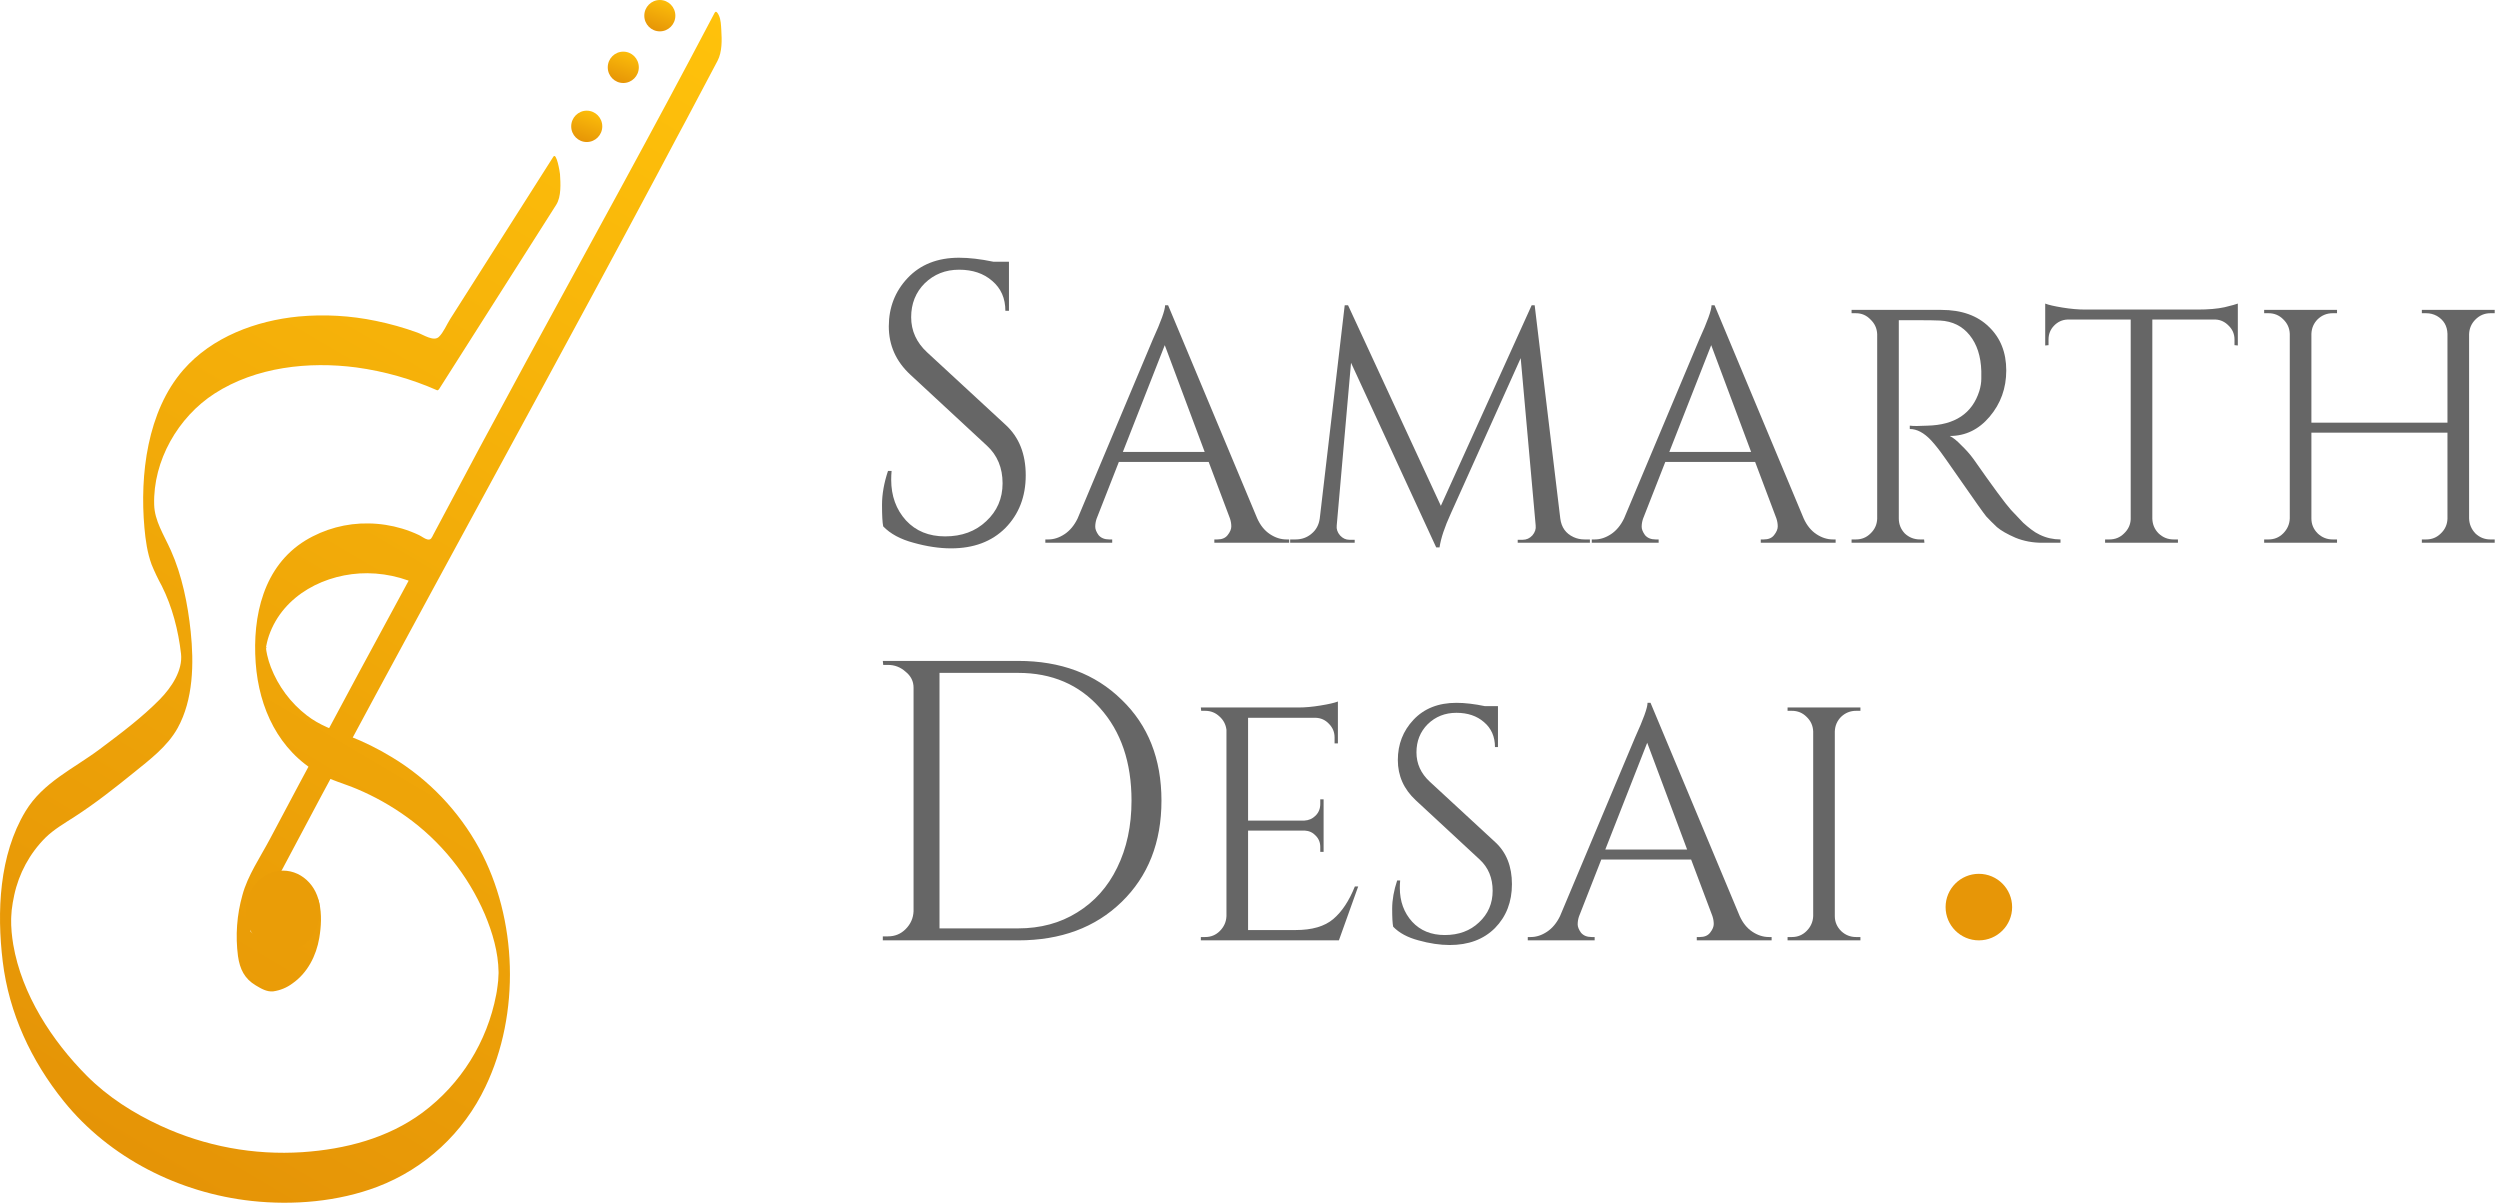
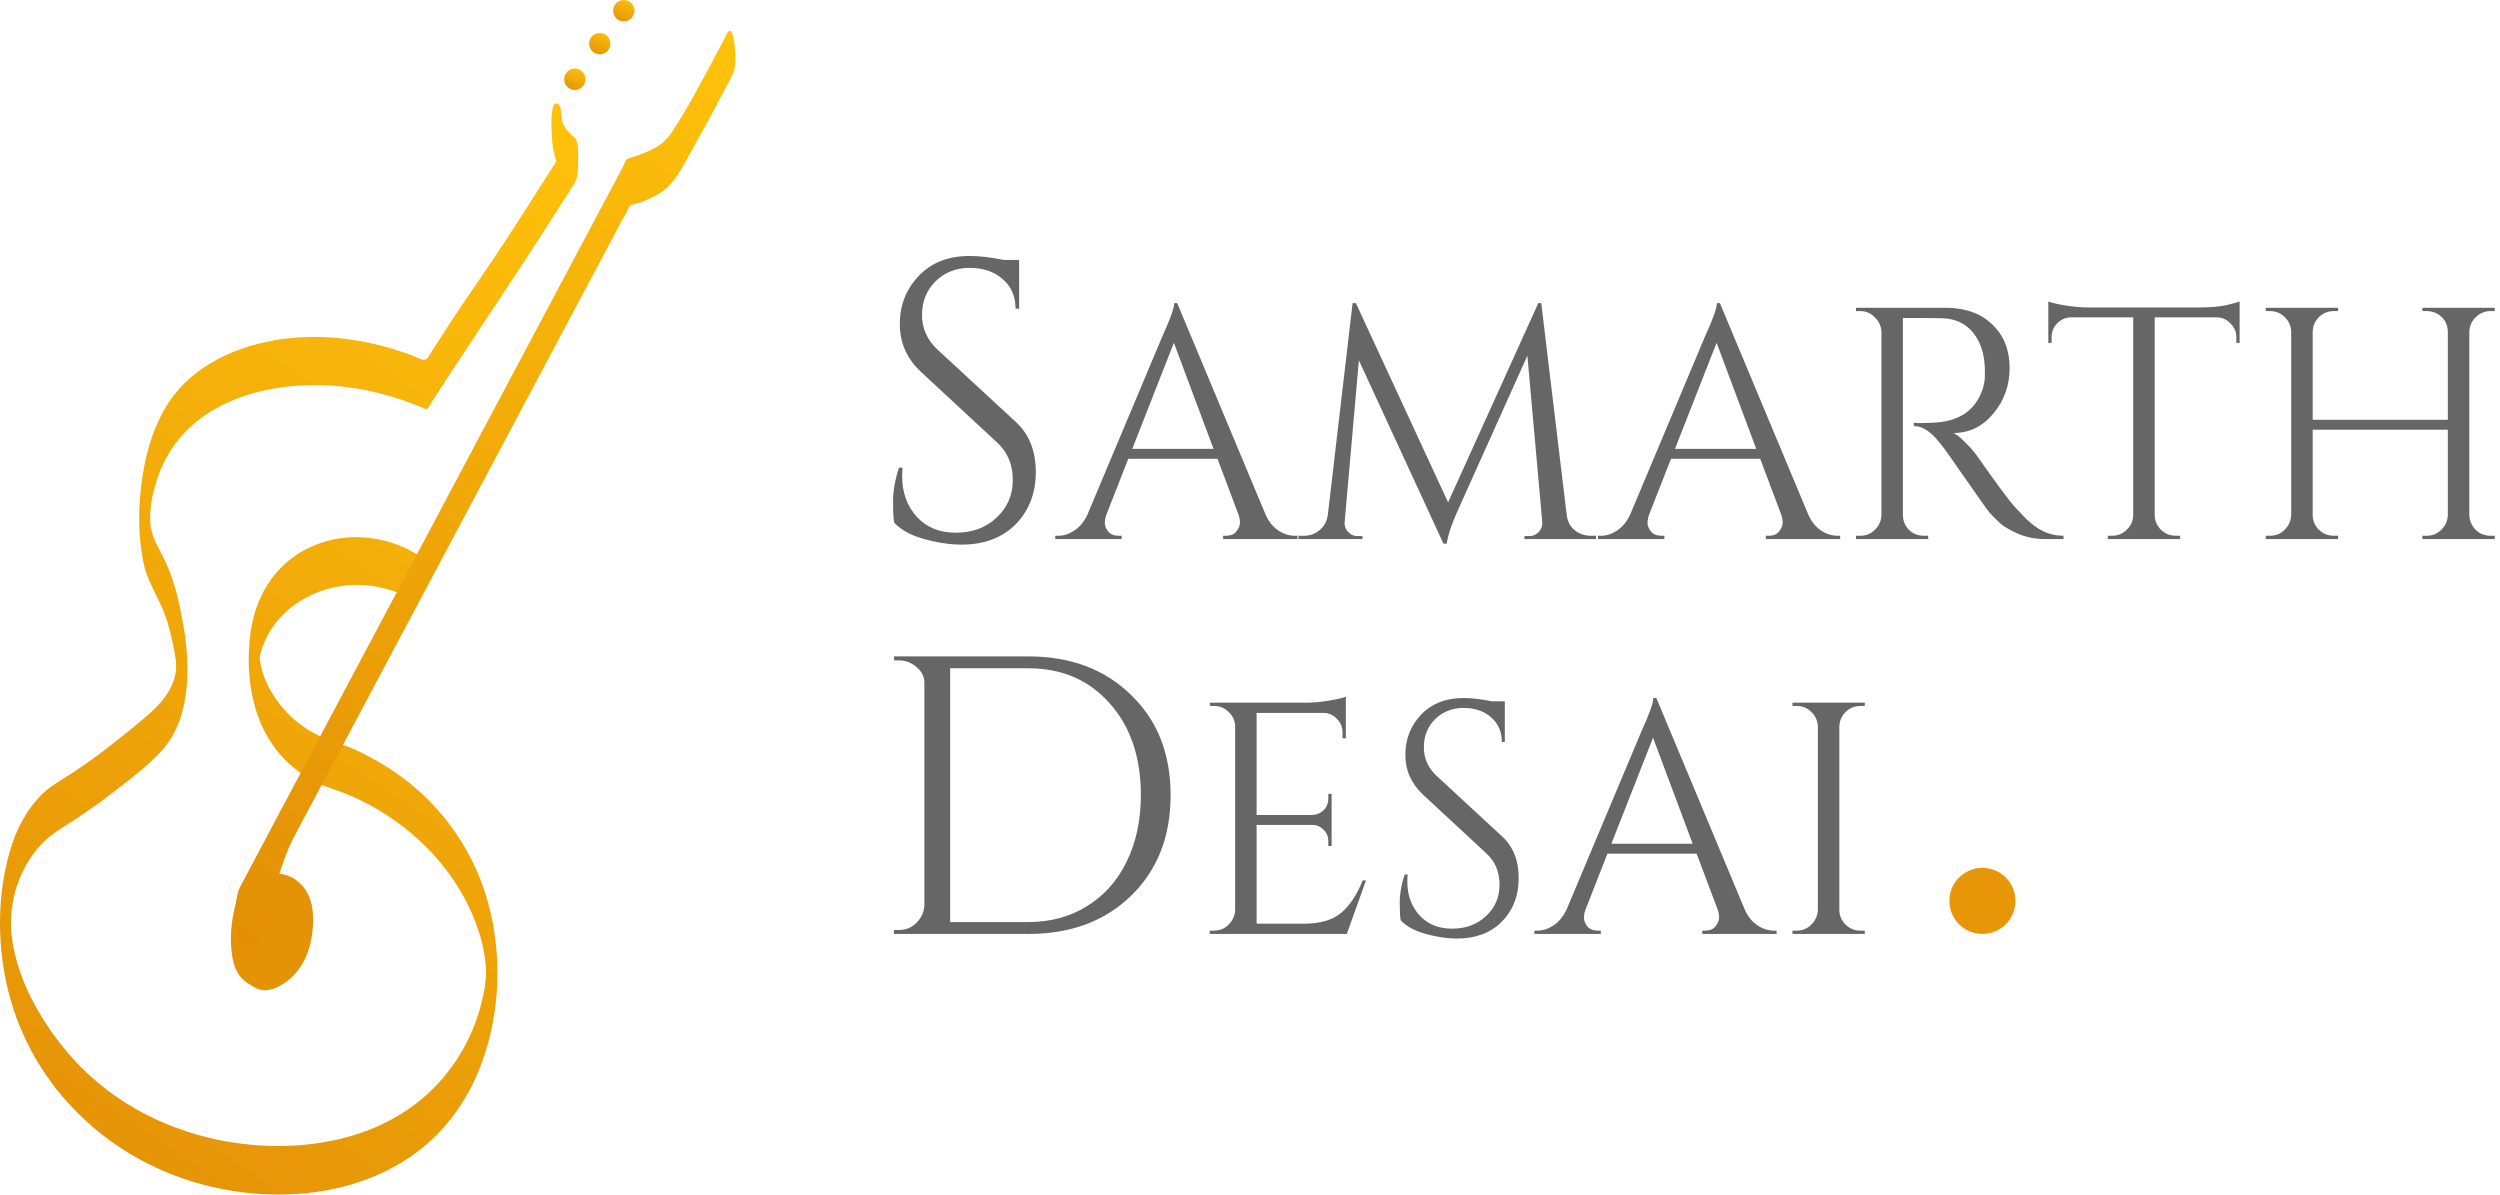
- <svg xmlns="http://www.w3.org/2000/svg" width="291" height="140" viewBox="0 0 291 140" fill="none">
-   <path d="M102.806 61.273C102.713 60.839 102.667 60.003 102.667 58.764C102.667 57.525 102.899 56.208 103.364 54.814H103.782C103.751 55.155 103.735 55.495 103.735 55.836C103.735 57.726 104.309 59.306 105.455 60.576C106.601 61.815 108.119 62.435 110.009 62.435C111.96 62.435 113.556 61.846 114.795 60.669C116.065 59.492 116.7 58.02 116.7 56.254C116.7 54.458 116.096 53.002 114.888 51.886L105.966 43.615C104.293 42.066 103.457 40.192 103.457 37.992C103.457 35.793 104.185 33.919 105.641 32.37C107.128 30.79 109.126 30 111.635 30C112.812 30 114.144 30.155 115.631 30.465H117.443V36.18H117.025C117.025 34.724 116.514 33.562 115.492 32.695C114.5 31.828 113.215 31.394 111.635 31.394C110.055 31.394 108.723 31.921 107.639 32.974C106.585 34.027 106.059 35.344 106.059 36.924C106.059 38.504 106.678 39.867 107.918 41.013L117.072 49.47C118.621 50.895 119.395 52.847 119.395 55.325C119.395 57.803 118.605 59.848 117.025 61.459C115.445 63.039 113.339 63.829 110.706 63.829C109.343 63.829 107.887 63.612 106.338 63.178C104.82 62.775 103.643 62.14 102.806 61.273Z" fill="#666666" />
-   <path d="M149.751 62.791H150.061V63.178H141.349V62.791H141.697C142.239 62.791 142.639 62.623 142.897 62.287C143.181 61.926 143.323 61.59 143.323 61.281C143.323 60.971 143.272 60.661 143.168 60.351L140.69 53.768H130.235L127.64 60.39C127.537 60.7 127.486 61.01 127.486 61.319C127.486 61.603 127.615 61.926 127.873 62.287C128.157 62.623 128.57 62.791 129.112 62.791H129.46V63.178H121.677V62.791H122.026C122.671 62.791 123.303 62.584 123.923 62.171C124.543 61.758 125.046 61.151 125.433 60.351L134.185 39.518C135.14 37.427 135.617 36.098 135.617 35.53H135.966L146.344 60.351C146.705 61.151 147.196 61.758 147.815 62.171C148.435 62.584 149.08 62.791 149.751 62.791ZM130.7 52.607H140.226L135.579 40.176L130.7 52.607Z" fill="#666666" />
-   <path d="M184.444 62.791H185.064V63.178H176.661V62.83H177.242C177.68 62.83 178.055 62.662 178.365 62.326C178.674 61.965 178.803 61.578 178.752 61.164L177.009 41.687L168.877 59.77C168.155 61.345 167.716 62.662 167.561 63.72H167.174L157.26 42.229L155.595 61.164C155.544 61.578 155.673 61.965 155.983 62.326C156.292 62.662 156.654 62.83 157.067 62.83H157.686V63.178H150.174V62.791H150.794C151.516 62.791 152.136 62.571 152.652 62.133C153.194 61.694 153.517 61.1 153.62 60.351L156.525 35.53H156.912L167.716 58.88L178.287 35.53H178.636L181.617 60.351C181.746 61.384 182.263 62.107 183.166 62.52C183.553 62.7 183.979 62.791 184.444 62.791Z" fill="#666666" />
-   <path d="M213.357 62.791H213.667V63.178H204.954V62.791H205.303C205.845 62.791 206.245 62.623 206.503 62.287C206.787 61.926 206.929 61.59 206.929 61.281C206.929 60.971 206.878 60.661 206.774 60.351L204.296 53.768H193.841L191.246 60.39C191.143 60.7 191.091 61.01 191.091 61.319C191.091 61.603 191.221 61.926 191.479 62.287C191.763 62.623 192.176 62.791 192.718 62.791H193.066V63.178H185.283V62.791H185.632C186.277 62.791 186.909 62.584 187.529 62.171C188.149 61.758 188.652 61.151 189.039 60.351L197.791 39.518C198.746 37.427 199.223 36.098 199.223 35.53H199.572L209.95 60.351C210.311 61.151 210.802 61.758 211.421 62.171C212.041 62.584 212.686 62.791 213.357 62.791ZM194.306 52.607H203.831L199.185 40.176L194.306 52.607Z" fill="#666666" />
-   <path d="M223.499 37.272H221.021V60.351C221.021 61.023 221.254 61.603 221.718 62.094C222.209 62.559 222.802 62.791 223.499 62.791H223.964L224.003 63.178H215.523V62.791H216.026C216.697 62.791 217.265 62.559 217.73 62.094C218.22 61.629 218.478 61.061 218.504 60.39V38.899C218.478 38.227 218.22 37.66 217.73 37.195C217.265 36.704 216.697 36.459 216.026 36.459H215.523V36.072H225.978C228.327 36.072 230.173 36.73 231.515 38.047C232.858 39.337 233.529 41.028 233.529 43.119C233.529 45.185 232.883 46.979 231.593 48.502C230.328 49.999 228.779 50.748 226.946 50.748C227.333 50.929 227.785 51.29 228.301 51.832C228.843 52.349 229.321 52.891 229.734 53.459C231.954 56.634 233.4 58.596 234.071 59.344C234.742 60.067 235.22 60.571 235.504 60.855C235.788 61.113 236.097 61.371 236.433 61.629C236.769 61.887 237.104 62.094 237.44 62.249C238.188 62.61 238.989 62.791 239.841 62.791V63.178H237.711C236.601 63.178 235.568 62.984 234.613 62.597C233.658 62.184 232.935 61.771 232.445 61.358C231.98 60.919 231.567 60.506 231.205 60.119C230.87 59.706 229.915 58.364 228.34 56.092C226.765 53.82 225.849 52.529 225.591 52.219C225.332 51.884 225.061 51.561 224.777 51.251C223.951 50.374 223.125 49.935 222.299 49.935V49.547C222.506 49.573 222.777 49.586 223.112 49.586C223.448 49.586 223.861 49.573 224.351 49.547C227.553 49.47 229.566 48.128 230.392 45.52C230.547 45.004 230.625 44.526 230.625 44.087C230.625 43.623 230.625 43.326 230.625 43.197C230.573 41.467 230.121 40.073 229.269 39.015C228.417 37.956 227.269 37.388 225.823 37.311C225.203 37.285 224.429 37.272 223.499 37.272Z" fill="#666666" />
-   <path d="M260.096 39.518C260.096 38.899 259.876 38.369 259.437 37.931C258.998 37.466 258.482 37.221 257.888 37.195H250.531V60.39C250.557 61.061 250.802 61.629 251.267 62.094C251.757 62.559 252.338 62.791 253.009 62.791H253.513V63.178H245.032V62.791H245.536C246.207 62.791 246.775 62.559 247.24 62.094C247.73 61.629 247.988 61.074 248.014 60.429V37.195H240.657C240.037 37.221 239.508 37.466 239.069 37.931C238.656 38.369 238.449 38.899 238.449 39.518V40.176L238.062 40.215V35.336C238.449 35.491 239.121 35.646 240.076 35.801C241.031 35.956 241.909 36.033 242.709 36.033H255.797C257.062 36.033 258.108 35.943 258.934 35.762C259.786 35.556 260.302 35.413 260.483 35.336V40.215L260.096 40.176V39.518Z" fill="#666666" />
-   <path d="M282.407 62.791C283.078 62.791 283.646 62.559 284.11 62.094C284.601 61.629 284.859 61.061 284.885 60.39V50.361H269.047V60.351C269.047 61.023 269.292 61.603 269.783 62.094C270.273 62.559 270.854 62.791 271.525 62.791H272.029V63.178H263.548V62.791H264.052C264.723 62.791 265.291 62.559 265.756 62.094C266.246 61.603 266.504 61.023 266.53 60.351V38.86C266.504 38.189 266.246 37.621 265.756 37.156C265.291 36.691 264.723 36.459 264.052 36.459H263.548V36.072H272.029V36.459H271.525C270.854 36.459 270.273 36.691 269.783 37.156C269.318 37.621 269.073 38.189 269.047 38.86V49.199H284.885V38.86C284.859 37.931 284.446 37.233 283.646 36.769C283.258 36.562 282.845 36.459 282.407 36.459H281.903V36.072H290.384V36.459H289.88C289.209 36.459 288.628 36.704 288.138 37.195C287.673 37.66 287.428 38.227 287.402 38.899V60.351C287.428 61.023 287.673 61.603 288.138 62.094C288.628 62.559 289.209 62.791 289.88 62.791H290.384V63.178H281.903V62.791H282.407Z" fill="#666666" />
-   <path d="M118.512 76.93C123.469 76.93 127.481 78.433 130.547 81.438C133.645 84.412 135.194 88.331 135.194 93.194C135.194 98.058 133.645 101.992 130.547 104.997C127.481 107.971 123.469 109.458 118.512 109.458H102.76V108.993H103.364C104.169 108.993 104.851 108.714 105.408 108.157C105.997 107.568 106.307 106.871 106.338 106.066V80.044C106.338 79.3 106.028 78.681 105.408 78.185C104.82 77.658 104.138 77.395 103.364 77.395H102.806L102.76 76.93H118.512ZM109.358 78.324V108.064H118.512C121.114 108.064 123.407 107.444 125.389 106.205C127.403 104.966 128.952 103.231 130.036 101.001C131.151 98.739 131.709 96.137 131.709 93.194C131.709 88.733 130.485 85.14 128.038 82.414C125.622 79.688 122.447 78.324 118.512 78.324H109.358Z" fill="#666666" />
-   <path d="M140.281 109.071C140.952 109.071 141.52 108.838 141.985 108.374C142.476 107.883 142.734 107.302 142.759 106.631V84.946C142.682 84.326 142.411 83.81 141.946 83.397C141.482 82.958 140.927 82.739 140.281 82.739H139.817L139.778 82.352H151.124C151.924 82.352 152.789 82.274 153.718 82.119C154.673 81.964 155.345 81.809 155.732 81.655V86.534H155.345V85.837C155.345 85.217 155.125 84.688 154.686 84.249C154.273 83.81 153.77 83.578 153.176 83.552H145.276V95.517H151.821C152.337 95.492 152.776 95.298 153.137 94.937C153.499 94.575 153.679 94.124 153.679 93.581V93.039H154.067V99.157H153.679V98.577C153.679 98.06 153.499 97.621 153.137 97.26C152.802 96.899 152.376 96.705 151.859 96.679H145.276V108.257H150.814C152.724 108.257 154.183 107.832 155.19 106.98C156.196 106.128 157.035 104.863 157.707 103.185H158.094L155.848 109.458H139.778V109.071H140.281Z" fill="#666666" />
-   <path d="M162.166 107.87C162.088 107.509 162.049 106.812 162.049 105.779C162.049 104.747 162.243 103.649 162.63 102.488H162.979C162.953 102.772 162.94 103.056 162.94 103.34C162.94 104.914 163.418 106.231 164.373 107.289C165.328 108.322 166.593 108.838 168.168 108.838C169.794 108.838 171.124 108.348 172.156 107.367C173.215 106.386 173.744 105.16 173.744 103.688C173.744 102.191 173.24 100.977 172.234 100.048L164.799 93.155C163.405 91.865 162.708 90.303 162.708 88.47C162.708 86.637 163.314 85.075 164.528 83.784C165.767 82.468 167.432 81.809 169.523 81.809C170.504 81.809 171.614 81.939 172.853 82.197H174.363V86.96H174.015C174.015 85.746 173.589 84.778 172.737 84.055C171.911 83.333 170.84 82.971 169.523 82.971C168.206 82.971 167.096 83.41 166.193 84.288C165.315 85.165 164.876 86.263 164.876 87.579C164.876 88.896 165.392 90.032 166.425 90.987L174.054 98.034C175.344 99.222 175.99 100.848 175.99 102.914C175.99 104.979 175.331 106.683 174.015 108.025C172.698 109.342 170.943 110 168.749 110C167.613 110 166.399 109.819 165.109 109.458C163.844 109.122 162.863 108.593 162.166 107.87Z" fill="#666666" />
-   <path d="M205.908 109.071H206.217V109.458H197.505V109.071H197.853C198.395 109.071 198.795 108.903 199.054 108.567C199.338 108.206 199.48 107.87 199.48 107.56C199.48 107.251 199.428 106.941 199.325 106.631L196.846 100.048H186.391L183.797 106.67C183.693 106.98 183.642 107.289 183.642 107.599C183.642 107.883 183.771 108.206 184.029 108.567C184.313 108.903 184.726 109.071 185.268 109.071H185.617V109.458H177.833V109.071H178.182C178.827 109.071 179.46 108.864 180.079 108.451C180.699 108.038 181.202 107.431 181.589 106.631L190.341 85.798C191.296 83.707 191.774 82.377 191.774 81.809H192.122L202.5 106.631C202.861 107.431 203.352 108.038 203.971 108.451C204.591 108.864 205.236 109.071 205.908 109.071ZM186.856 98.886H196.382L191.735 86.456L186.856 98.886Z" fill="#666666" />
-   <path d="M208.576 109.071C209.247 109.071 209.815 108.838 210.28 108.374C210.771 107.883 211.029 107.302 211.055 106.631V85.14C211.029 84.469 210.771 83.901 210.28 83.436C209.815 82.971 209.247 82.739 208.576 82.739H208.073V82.352H216.553V82.739H216.05C215.379 82.739 214.798 82.971 214.307 83.436C213.843 83.901 213.597 84.469 213.572 85.14V106.631C213.572 107.302 213.817 107.883 214.307 108.374C214.798 108.838 215.379 109.071 216.05 109.071H216.553V109.458H208.073V109.071H208.576Z" fill="#666666" />
-   <path d="M234.212 105.586C234.212 107.724 232.478 109.458 230.34 109.458C228.201 109.458 226.467 107.724 226.467 105.586C226.467 103.447 228.201 101.713 230.34 101.713C232.478 101.713 234.212 103.447 234.212 105.586Z" fill="#E79607" />
-   <path d="M64.407 18.246C60.409 24.545 56.407 30.841 52.402 37.135C52.006 37.76 51.615 38.713 51.081 39.216C50.477 39.785 49.296 38.968 48.574 38.708C47 38.139 45.388 37.686 43.749 37.351C40.79 36.736 37.758 36.564 34.749 36.842C29.812 37.323 24.681 39.215 21.335 43.058C17.138 47.879 16.263 55.283 16.81 61.423C16.94 62.879 17.142 64.334 17.647 65.713C17.995 66.564 18.39 67.394 18.832 68.199C20.055 70.635 20.763 73.394 21.071 76.103C21.289 78.021 19.967 80.015 18.615 81.393C16.509 83.54 14.018 85.395 11.622 87.193C8.57 89.483 5.012 91.05 2.965 94.437C-0.108 99.522 -0.379 106.155 0.317 111.915C1.046 117.946 3.633 123.48 7.416 128.174C12.769 134.816 20.9 138.876 29.291 139.79C34.134 140.318 39.343 139.879 43.93 138.14C49.454 136.039 53.96 131.866 56.508 126.491C60.58 118.009 60.244 106.965 55.78 98.754C53.391 94.382 49.897 90.726 45.655 88.159C44.045 87.173 42.351 86.334 40.592 85.654C38.848 84.981 37.193 84.431 35.682 83.248C33.82 81.804 32.384 79.873 31.529 77.665C31.352 77.204 31.207 76.73 31.098 76.248C31.08 76.169 30.983 75.634 31.011 75.818C30.992 75.691 30.973 75.562 30.963 75.434C30.927 75.004 30.96 75.79 30.962 75.359C30.965 74.984 30.967 75.488 30.966 75.49C31.095 75.331 30.951 75.118 30.963 75.495C30.948 75.044 30.903 75.614 30.999 75.174C30.953 75.385 31.065 74.838 31.083 74.763C31.143 74.504 31.216 74.248 31.303 73.997C32.958 69.216 37.957 66.703 42.759 66.723C45.36 66.743 47.908 67.467 50.136 68.822L50.304 68.718C58.772 52.579 67.654 36.668 76.305 20.629C78.733 16.125 81.138 11.61 83.52 7.081C84.066 6.04 84.032 4.663 83.961 3.515C83.927 2.966 83.916 2.281 83.671 1.783C83.61 1.659 83.368 1.14 83.184 1.491C74.11 18.728 64.807 35.84 55.507 52.953C50.887 61.454 46.278 69.96 41.679 78.472C39.37 82.758 37.069 87.048 34.778 91.343C33.65 93.458 32.525 95.575 31.403 97.693C30.305 99.765 28.826 101.917 28.217 104.19C27.566 106.499 27.391 108.918 27.702 111.298C27.921 112.808 28.458 113.917 29.77 114.7C30.4 115.075 31.052 115.469 31.799 115.396C32.614 115.283 33.388 114.964 34.048 114.468C35.785 113.26 36.813 111.251 37.162 109.187C37.387 107.852 37.468 106.418 37.162 105.088C36.955 104.186 36.456 103.975 36.269 105.088C36.009 106.623 34.992 108.021 33.713 108.878C33.142 109.271 32.485 109.518 31.799 109.599C31.117 109.667 30.524 109.346 29.944 109.005C29.553 108.792 29.206 108.505 28.924 108.158C28.86 108.073 28.758 107.872 28.709 107.824C28.464 107.584 28.731 107.98 28.763 108.193C28.82 108.613 28.829 109.038 28.79 109.459C28.756 109.893 28.753 109.983 28.782 109.729C28.965 109.319 29.07 108.369 29.369 107.768C29.902 106.697 30.487 105.649 31.047 104.591C35.235 96.671 39.46 88.772 43.724 80.894C52.212 65.171 60.789 49.496 69.274 33.772C74.063 24.897 78.811 16 83.52 7.081L83.184 1.491C76.057 15.073 68.637 28.495 61.309 41.967C57.651 48.69 54.034 55.434 50.455 62.201C50.254 62.583 50.181 62.892 49.735 62.787C49.429 62.715 49.075 62.428 48.78 62.288C48.143 61.986 47.484 61.733 46.809 61.529C45.541 61.149 44.227 60.946 42.903 60.928C40.317 60.88 37.769 61.567 35.551 62.91C30.658 65.911 29.373 71.717 29.761 77.156C30.138 82.446 32.443 87.367 37.147 90.036C38.547 90.83 40.108 91.225 41.582 91.853C43.58 92.698 45.48 93.762 47.249 95.025C51.291 97.9 54.47 101.845 56.436 106.426C57.325 108.541 58.005 110.844 58.033 113.157C58.035 113.333 58.02 114.04 58.035 113.445C58.05 112.836 58.004 113.875 57.991 114.091C57.957 114.682 58.05 113.666 57.987 114.156C57.963 114.341 57.946 114.527 57.922 114.713C57.892 114.946 57.859 115.178 57.824 115.41C57.785 115.667 57.829 115.389 57.836 115.349C57.811 115.495 57.784 115.64 57.756 115.786C56.709 121.28 53.651 126.176 49.191 129.498C45.129 132.504 40.176 133.772 35.217 134.111C29.544 134.485 23.869 133.43 18.701 131.041C15.558 129.593 12.566 127.694 10.109 125.225C6.036 121.133 2.531 115.736 1.541 109.946C1.471 109.536 1.391 108.924 1.345 108.414C1.372 108.721 1.316 107.892 1.31 107.791C1.29 107.45 1.303 107.756 1.305 107.821C1.299 107.623 1.302 107.424 1.299 107.225C1.298 107.161 1.303 106.659 1.292 107.098C1.296 106.948 1.304 106.798 1.312 106.648C1.323 106.455 1.357 105.98 1.361 105.946C1.429 105.363 1.526 104.784 1.652 104.211C2.196 101.667 3.46 99.336 5.292 97.503C6.287 96.532 7.489 95.84 8.648 95.092C11.082 93.521 13.354 91.729 15.605 89.907C17.451 88.413 19.505 86.864 20.68 84.739C22.512 81.425 22.58 77.2 22.198 73.523C21.869 70.362 21.192 66.969 19.885 64.062C19.054 62.212 17.998 60.627 17.945 58.755C17.799 53.626 20.737 48.533 24.988 45.801C29.792 42.713 35.921 42.045 41.466 42.768C44.722 43.212 47.902 44.111 50.912 45.44L51.08 45.337C55.631 38.167 60.185 31 64.743 23.836C65.349 22.881 65.251 21.353 65.184 20.27C65.171 20.053 64.778 17.663 64.407 18.246V18.246Z" fill="url(#paint0_linear)" />
-   <path d="M32.94 110.787C35.319 110.787 37.247 108.672 37.247 106.064C37.247 103.455 35.319 101.34 32.94 101.34C30.562 101.34 28.634 103.455 28.634 106.064C28.634 108.672 30.562 110.787 32.94 110.787Z" fill="#EA9D07" />
-   <path d="M68.297 16.532C69.296 16.532 70.105 15.715 70.105 14.707C70.105 13.699 69.296 12.882 68.297 12.882C67.299 12.882 66.489 13.699 66.489 14.707C66.489 15.715 67.299 16.532 68.297 16.532Z" fill="url(#paint1_linear)" />
-   <path d="M76.804 3.65C77.802 3.65 78.612 2.833 78.612 1.825C78.612 0.817 77.802 0 76.804 0C75.806 0 74.996 0.817 74.996 1.825C74.996 2.833 75.806 3.65 76.804 3.65Z" fill="url(#paint2_linear)" />
-   <path d="M72.551 9.662C73.549 9.662 74.358 8.845 74.358 7.837C74.358 6.829 73.549 6.012 72.551 6.012C71.552 6.012 70.743 6.829 70.743 7.837C70.743 8.845 71.552 9.662 72.551 9.662Z" fill="url(#paint3_linear)" />
+ <svg xmlns="http://www.w3.org/2000/svg" width="293" height="140" viewBox="0 0 293 140" fill="none">
+   <path d="M104.806 61.273C104.713 60.839 104.667 60.003 104.667 58.764C104.667 57.525 104.899 56.208 105.364 54.814H105.782C105.751 55.155 105.735 55.495 105.735 55.836C105.735 57.726 106.309 59.306 107.455 60.576C108.601 61.815 110.119 62.435 112.009 62.435C113.96 62.435 115.556 61.846 116.795 60.669C118.065 59.492 118.7 58.02 118.7 56.254C118.7 54.458 118.096 53.002 116.888 51.886L107.966 43.615C106.293 42.066 105.457 40.192 105.457 37.992C105.457 35.793 106.185 33.919 107.641 32.37C109.128 30.79 111.126 30 113.635 30C114.812 30 116.144 30.155 117.631 30.465H119.443V36.18H119.025C119.025 34.724 118.514 33.562 117.492 32.695C116.5 31.828 115.215 31.394 113.635 31.394C112.055 31.394 110.723 31.921 109.639 32.974C108.585 34.027 108.059 35.344 108.059 36.924C108.059 38.504 108.678 39.867 109.918 41.013L119.072 49.47C120.621 50.895 121.395 52.847 121.395 55.325C121.395 57.803 120.605 59.848 119.025 61.459C117.445 63.039 115.339 63.829 112.706 63.829C111.343 63.829 109.887 63.612 108.338 63.178C106.82 62.775 105.643 62.14 104.806 61.273Z" fill="#666666" />
+   <path d="M151.751 62.791H152.061V63.178H143.349V62.791H143.697C144.239 62.791 144.639 62.623 144.897 62.287C145.181 61.926 145.323 61.59 145.323 61.281C145.323 60.971 145.272 60.661 145.168 60.351L142.69 53.768H132.235L129.64 60.39C129.537 60.7 129.486 61.01 129.486 61.319C129.486 61.603 129.615 61.926 129.873 62.287C130.157 62.623 130.57 62.791 131.112 62.791H131.46V63.178H123.677V62.791H124.026C124.671 62.791 125.303 62.584 125.923 62.171C126.543 61.758 127.046 61.151 127.433 60.351L136.185 39.518C137.14 37.427 137.617 36.098 137.617 35.53H137.966L148.344 60.351C148.705 61.151 149.196 61.758 149.815 62.171C150.435 62.584 151.08 62.791 151.751 62.791ZM132.7 52.607H142.226L137.579 40.176L132.7 52.607Z" fill="#666666" />
+   <path d="M186.444 62.791H187.064V63.178H178.661V62.83H179.242C179.68 62.83 180.055 62.662 180.365 62.326C180.674 61.965 180.803 61.578 180.752 61.164L179.009 41.687L170.877 59.77C170.155 61.345 169.716 62.662 169.561 63.72H169.174L159.26 42.229L157.595 61.164C157.544 61.578 157.673 61.965 157.983 62.326C158.292 62.662 158.654 62.83 159.067 62.83H159.686V63.178H152.174V62.791H152.794C153.516 62.791 154.136 62.571 154.652 62.133C155.194 61.694 155.517 61.1 155.62 60.351L158.525 35.53H158.912L169.716 58.88L180.287 35.53H180.636L183.617 60.351C183.746 61.384 184.263 62.107 185.166 62.52C185.553 62.7 185.979 62.791 186.444 62.791Z" fill="#666666" />
+   <path d="M215.357 62.791H215.667V63.178H206.954V62.791H207.303C207.845 62.791 208.245 62.623 208.503 62.287C208.787 61.926 208.929 61.59 208.929 61.281C208.929 60.971 208.878 60.661 208.774 60.351L206.296 53.768H195.841L193.246 60.39C193.143 60.7 193.091 61.01 193.091 61.319C193.091 61.603 193.221 61.926 193.479 62.287C193.763 62.623 194.176 62.791 194.718 62.791H195.066V63.178H187.283V62.791H187.632C188.277 62.791 188.909 62.584 189.529 62.171C190.149 61.758 190.652 61.151 191.039 60.351L199.791 39.518C200.746 37.427 201.223 36.098 201.223 35.53H201.572L211.95 60.351C212.311 61.151 212.802 61.758 213.421 62.171C214.041 62.584 214.686 62.791 215.357 62.791ZM196.306 52.607H205.831L201.185 40.176L196.306 52.607Z" fill="#666666" />
+   <path d="M225.499 37.272H223.021V60.351C223.021 61.023 223.254 61.603 223.718 62.094C224.209 62.559 224.802 62.791 225.499 62.791H225.964L226.003 63.178H217.523V62.791H218.026C218.697 62.791 219.265 62.559 219.73 62.094C220.22 61.629 220.478 61.061 220.504 60.39V38.899C220.478 38.227 220.22 37.66 219.73 37.195C219.265 36.704 218.697 36.459 218.026 36.459H217.523V36.072H227.978C230.327 36.072 232.173 36.73 233.515 38.047C234.858 39.337 235.529 41.028 235.529 43.119C235.529 45.185 234.883 46.979 233.593 48.502C232.328 49.999 230.779 50.748 228.946 50.748C229.333 50.929 229.785 51.29 230.301 51.832C230.843 52.349 231.321 52.891 231.734 53.459C233.954 56.634 235.4 58.596 236.071 59.344C236.742 60.067 237.22 60.571 237.504 60.855C237.788 61.113 238.097 61.371 238.433 61.629C238.769 61.887 239.104 62.094 239.44 62.249C240.188 62.61 240.989 62.791 241.841 62.791V63.178H239.711C238.601 63.178 237.568 62.984 236.613 62.597C235.658 62.184 234.935 61.771 234.445 61.358C233.98 60.919 233.567 60.506 233.205 60.119C232.87 59.706 231.915 58.364 230.34 56.092C228.765 53.82 227.849 52.529 227.591 52.219C227.332 51.884 227.061 51.561 226.777 51.251C225.951 50.374 225.125 49.935 224.299 49.935V49.547C224.506 49.573 224.777 49.586 225.112 49.586C225.448 49.586 225.861 49.573 226.351 49.547C229.553 49.47 231.566 48.128 232.392 45.52C232.547 45.004 232.625 44.526 232.625 44.087C232.625 43.623 232.625 43.326 232.625 43.197C232.573 41.467 232.121 40.073 231.269 39.015C230.417 37.956 229.269 37.388 227.823 37.311C227.203 37.285 226.429 37.272 225.499 37.272Z" fill="#666666" />
+   <path d="M262.096 39.518C262.096 38.899 261.876 38.369 261.437 37.931C260.998 37.466 260.482 37.221 259.888 37.195H252.531V60.39C252.557 61.061 252.802 61.629 253.267 62.094C253.757 62.559 254.338 62.791 255.009 62.791H255.513V63.178H247.032V62.791H247.536C248.207 62.791 248.775 62.559 249.24 62.094C249.73 61.629 249.988 61.074 250.014 60.429V37.195H242.657C242.037 37.221 241.508 37.466 241.069 37.931C240.656 38.369 240.449 38.899 240.449 39.518V40.176L240.062 40.215V35.336C240.449 35.491 241.121 35.646 242.076 35.801C243.031 35.956 243.909 36.033 244.709 36.033H257.797C259.062 36.033 260.108 35.943 260.934 35.762C261.786 35.556 262.302 35.413 262.483 35.336V40.215L262.096 40.176V39.518Z" fill="#666666" />
+   <path d="M284.407 62.791C285.078 62.791 285.646 62.559 286.11 62.094C286.601 61.629 286.859 61.061 286.885 60.39V50.361H271.047V60.351C271.047 61.023 271.292 61.603 271.783 62.094C272.273 62.559 272.854 62.791 273.525 62.791H274.029V63.178H265.548V62.791H266.052C266.723 62.791 267.291 62.559 267.756 62.094C268.246 61.603 268.504 61.023 268.53 60.351V38.86C268.504 38.189 268.246 37.621 267.756 37.156C267.291 36.691 266.723 36.459 266.052 36.459H265.548V36.072H274.029V36.459H273.525C272.854 36.459 272.273 36.691 271.783 37.156C271.318 37.621 271.073 38.189 271.047 38.86V49.199H286.885V38.86C286.859 37.931 286.446 37.233 285.646 36.769C285.258 36.562 284.845 36.459 284.407 36.459H283.903V36.072H292.384V36.459H291.88C291.209 36.459 290.628 36.704 290.138 37.195C289.673 37.66 289.428 38.227 289.402 38.899V60.351C289.428 61.023 289.673 61.603 290.138 62.094C290.628 62.559 291.209 62.791 291.88 62.791H292.384V63.178H283.903V62.791H284.407Z" fill="#666666" />
+   <path d="M120.512 76.93C125.469 76.93 129.481 78.433 132.547 81.438C135.645 84.412 137.194 88.331 137.194 93.194C137.194 98.058 135.645 101.992 132.547 104.997C129.481 107.971 125.469 109.458 120.512 109.458H104.76V108.993H105.364C106.169 108.993 106.851 108.714 107.408 108.157C107.997 107.568 108.307 106.871 108.338 106.066V80.044C108.338 79.3 108.028 78.681 107.408 78.185C106.82 77.658 106.138 77.395 105.364 77.395H104.806L104.76 76.93H120.512ZM111.358 78.324V108.064H120.512C123.114 108.064 125.407 107.444 127.389 106.205C129.403 104.966 130.952 103.231 132.036 101.001C133.151 98.739 133.709 96.137 133.709 93.194C133.709 88.733 132.485 85.14 130.038 82.414C127.622 79.688 124.447 78.324 120.512 78.324H111.358Z" fill="#666666" />
+   <path d="M142.281 109.071C142.952 109.071 143.52 108.838 143.985 108.374C144.476 107.883 144.734 107.302 144.759 106.631V84.946C144.682 84.326 144.411 83.81 143.946 83.397C143.482 82.958 142.927 82.739 142.281 82.739H141.817L141.778 82.352H153.124C153.924 82.352 154.789 82.274 155.718 82.119C156.673 81.964 157.345 81.809 157.732 81.655V86.534H157.345V85.837C157.345 85.217 157.125 84.688 156.686 84.249C156.273 83.81 155.77 83.578 155.176 83.552H147.276V95.517H153.821C154.337 95.492 154.776 95.298 155.137 94.937C155.499 94.575 155.679 94.124 155.679 93.581V93.039H156.067V99.157H155.679V98.577C155.679 98.06 155.499 97.621 155.137 97.26C154.802 96.899 154.376 96.705 153.859 96.679H147.276V108.257H152.814C154.724 108.257 156.183 107.832 157.19 106.98C158.196 106.128 159.035 104.863 159.707 103.185H160.094L157.848 109.458H141.778V109.071H142.281Z" fill="#666666" />
+   <path d="M164.166 107.87C164.088 107.509 164.049 106.812 164.049 105.779C164.049 104.747 164.243 103.649 164.63 102.488H164.979C164.953 102.772 164.94 103.056 164.94 103.34C164.94 104.914 165.418 106.231 166.373 107.289C167.328 108.322 168.593 108.838 170.168 108.838C171.794 108.838 173.124 108.348 174.156 107.367C175.215 106.386 175.744 105.16 175.744 103.688C175.744 102.191 175.24 100.977 174.234 100.048L166.799 93.155C165.405 91.865 164.708 90.303 164.708 88.47C164.708 86.637 165.314 85.075 166.528 83.784C167.767 82.468 169.432 81.809 171.523 81.809C172.504 81.809 173.614 81.939 174.853 82.197H176.363V86.96H176.015C176.015 85.746 175.589 84.778 174.737 84.055C173.911 83.333 172.84 82.971 171.523 82.971C170.206 82.971 169.096 83.41 168.193 84.288C167.315 85.165 166.876 86.263 166.876 87.579C166.876 88.896 167.392 90.032 168.425 90.987L176.054 98.034C177.344 99.222 177.99 100.848 177.99 102.914C177.99 104.979 177.331 106.683 176.015 108.025C174.698 109.342 172.943 110 170.749 110C169.613 110 168.399 109.819 167.109 109.458C165.844 109.122 164.863 108.593 164.166 107.87Z" fill="#666666" />
+   <path d="M207.908 109.071H208.217V109.458H199.505V109.071H199.853C200.395 109.071 200.795 108.903 201.054 108.567C201.338 108.206 201.48 107.87 201.48 107.56C201.48 107.251 201.428 106.941 201.325 106.631L198.846 100.048H188.391L185.797 106.67C185.693 106.98 185.642 107.289 185.642 107.599C185.642 107.883 185.771 108.206 186.029 108.567C186.313 108.903 186.726 109.071 187.268 109.071H187.617V109.458H179.833V109.071H180.182C180.827 109.071 181.46 108.864 182.079 108.451C182.699 108.038 183.202 107.431 183.589 106.631L192.341 85.798C193.296 83.707 193.774 82.377 193.774 81.809H194.122L204.5 106.631C204.861 107.431 205.352 108.038 205.971 108.451C206.591 108.864 207.236 109.071 207.908 109.071ZM188.856 98.886H198.382L193.735 86.456L188.856 98.886Z" fill="#666666" />
+   <path d="M210.576 109.071C211.247 109.071 211.815 108.838 212.28 108.374C212.771 107.883 213.029 107.302 213.055 106.631V85.14C213.029 84.469 212.771 83.901 212.28 83.436C211.815 82.971 211.247 82.739 210.576 82.739H210.073V82.352H218.553V82.739H218.05C217.379 82.739 216.798 82.971 216.307 83.436C215.843 83.901 215.597 84.469 215.572 85.14V106.631C215.572 107.302 215.817 107.883 216.307 108.374C216.798 108.838 217.379 109.071 218.05 109.071H218.553V109.458H210.073V109.071H210.576Z" fill="#666666" />
+   <path d="M236.212 105.586C236.212 107.724 234.478 109.458 232.34 109.458C230.201 109.458 228.467 107.724 228.467 105.586C228.467 103.447 230.201 101.713 232.34 101.713C234.478 101.713 236.212 103.447 236.212 105.586Z" fill="#E79607" />
+   <path d="M48.793 64.917C44.889 62.579 39.984 62.245 35.893 64.353C32.01 66.378 29.881 70.073 29.338 74.331C28.754 78.923 29.443 83.996 32.282 87.753C33.513 89.381 35.141 90.696 36.957 91.635C38.126 92.241 39.42 92.554 40.652 93.076C47.895 96.081 53.99 102.072 56.265 109.67C56.725 111.194 56.954 112.718 56.975 114.283C56.975 114.763 57.017 113.49 56.975 113.991C56.954 114.116 56.954 114.262 56.954 114.388C56.933 114.659 56.871 115.285 56.933 114.638C56.892 114.993 56.85 115.369 56.808 115.724C56.808 115.765 56.704 116.412 56.766 115.953C56.725 116.204 56.683 116.454 56.62 116.705C55.702 121.13 53.427 125.179 50.087 128.227C43.365 134.385 32.991 135.407 24.454 133.341C17.524 131.65 11.387 127.914 7.024 122.257C4.102 118.479 1.743 113.949 1.326 109.211C1.368 109.628 1.305 108.689 1.305 108.752C1.242 107.833 1.284 109.274 1.284 108.355C1.284 108.355 1.284 107.395 1.284 107.938C1.284 107.75 1.305 107.541 1.305 107.353C1.347 106.56 1.514 105.558 1.764 104.556C2.328 102.448 3.392 100.486 4.895 98.899C5.73 98.023 6.711 97.376 7.734 96.728C9.341 95.706 10.907 94.641 12.431 93.493C14.476 91.928 16.585 90.362 18.422 88.546C19.883 87.106 20.801 85.478 21.344 83.495C22.241 80.197 22.074 76.606 21.49 73.266C21.052 70.762 20.488 68.173 19.402 65.856C19.048 65.105 18.651 64.395 18.296 63.665C17.9 62.83 17.691 62.162 17.628 61.389C17.461 59.323 18.004 57.131 18.776 55.19C22.367 46.214 33.304 44.106 41.883 45.546C44.66 46.005 47.373 46.861 49.962 47.968C50.024 47.926 50.066 47.905 50.129 47.863C54.721 40.683 59.543 33.669 64.135 26.489C65.199 24.84 66.243 23.191 67.308 21.542C67.767 20.811 67.767 19.642 67.767 18.828C67.767 18.181 67.871 16.553 67.308 16.114C66.765 15.697 65.888 14.653 65.867 14.111C65.846 13.714 65.784 11.835 65.095 12.149C64.448 12.441 64.657 15.133 64.657 15.614C64.719 17.701 65.241 20.164 66.974 21.542C66.974 19.726 66.974 17.91 66.974 16.114C63.509 21.542 60.127 27.031 56.474 32.333C54.888 34.629 53.343 36.925 51.84 39.263C51.402 39.931 50.984 40.599 50.546 41.267C50.337 41.58 50.17 42.039 49.815 42.144C49.419 42.248 48.772 41.852 48.375 41.685C46.768 41.079 45.14 40.578 43.449 40.224C40.339 39.535 37.103 39.305 33.931 39.639C28.858 40.161 23.556 42.206 20.363 46.34C18.609 48.615 17.566 51.454 16.981 54.251C16.209 58.029 16.042 62.162 16.814 65.94C17.253 68.111 18.505 69.885 19.277 71.91C19.841 73.392 20.175 74.957 20.467 76.523C20.697 77.775 20.759 78.589 20.342 79.8C19.549 82.054 17.566 83.641 15.791 85.102C13.454 87.001 11.095 88.88 8.569 90.529C7.358 91.322 6.085 92.011 5.021 92.992C3.121 94.829 1.869 97.271 1.159 99.755C-0.574 105.683 -0.323 112.592 1.639 118.458C4.687 127.538 11.805 134.531 20.676 137.85C30.737 141.607 43.866 140.793 51.59 132.589C58.645 125.096 59.96 112.572 56.349 103.199C54.554 98.544 51.465 94.412 47.498 91.385C45.724 90.028 43.762 88.859 41.737 87.92C40.36 87.294 38.878 86.897 37.5 86.271C35.183 85.206 33.221 83.432 31.906 81.261C31.321 80.301 30.841 79.216 30.591 78.109C30.549 77.942 30.466 77.567 30.466 77.525C30.486 77.629 30.382 76.752 30.424 77.233C30.382 76.857 30.549 77.086 30.424 77.233C30.507 77.128 30.319 76.836 30.424 77.107C30.507 77.337 30.403 77.128 30.445 76.982C30.34 77.337 30.466 76.898 30.445 76.961C31.509 72.139 36.081 68.862 41.069 68.57C43.804 68.403 46.476 69.133 48.813 70.532C49.231 70.783 49.44 67.923 49.44 67.714C49.419 67.004 49.544 65.355 48.793 64.917Z" fill="url(#paint0_linear)" />
+   <path d="M35.621 106.017C35.267 108.042 32.782 111.131 30.403 110.317C29.672 110.067 28.817 109.587 28.357 108.94C28.336 108.898 28.19 108.606 28.169 108.606C28.086 108.355 28.107 108.501 28.253 109.044C28.316 109.587 28.316 110.129 28.253 110.651C28.169 110.609 28.545 109.294 28.608 109.065C28.963 107.833 29.004 106.476 28.837 105.203C28.796 104.89 28.334 103.331 28 104.5C27.311 106.942 26.834 109.148 27.168 111.695C27.355 113.198 27.773 114.429 29.088 115.264C29.672 115.64 30.403 116.099 31.113 116.057C31.927 116.016 32.657 115.661 33.325 115.223C35.099 114.054 36.143 112.071 36.498 110.004C36.728 108.71 36.79 107.311 36.498 106.017C36.289 105.141 35.809 104.932 35.621 106.017Z" fill="#E49206" />
+   <path d="M32.365 111.57C34.705 111.57 36.602 109.514 36.602 106.977C36.602 104.441 34.705 102.385 32.365 102.385C30.025 102.385 28.128 104.441 28.128 106.977C28.128 109.514 30.025 111.57 32.365 111.57Z" fill="#E49206" />
+   <path d="M67.37 10.541C68.062 10.541 68.623 9.98 68.623 9.289C68.623 8.597 68.062 8.036 67.37 8.036C66.678 8.036 66.118 8.597 66.118 9.289C66.118 9.98 66.678 10.541 67.37 10.541Z" fill="url(#paint1_linear)" />
+   <path d="M73.111 2.505C73.802 2.505 74.363 1.944 74.363 1.252C74.363 0.561 73.802 0 73.111 0C72.419 0 71.858 0.561 71.858 1.252C71.858 1.944 72.419 2.505 73.111 2.505Z" fill="url(#paint2_linear)" />
+   <path d="M70.293 6.366C70.984 6.366 71.545 5.806 71.545 5.114C71.545 4.422 70.984 3.862 70.293 3.862C69.601 3.862 69.04 4.422 69.04 5.114C69.04 5.806 69.601 6.366 70.293 6.366Z" fill="url(#paint3_linear)" />
+   <path d="M29.5 111.5C31.525 107.701 32.49 101.78 34.515 97.981C39.086 89.381 43.679 80.76 48.25 72.16C53.239 62.788 58.207 53.437 63.196 44.064C66.431 37.99 69.645 31.937 72.881 25.863C73.152 25.361 73.486 24.84 73.695 24.318C73.757 24.193 73.904 24.026 73.653 24.213C74.008 23.942 74.739 23.859 75.156 23.692C75.991 23.358 76.805 22.982 77.536 22.502C79.31 21.333 80.333 18.912 81.335 17.137C82.629 14.862 83.86 12.566 85.071 10.27C85.322 9.79 85.572 9.31 85.823 8.809C86.365 7.765 86.198 6.074 86.052 4.947C85.99 4.488 85.718 2.922 85.196 3.945C85.175 3.987 85.154 4.008 85.154 4.029C84.988 4.342 85.217 3.883 85.134 4.091C84.946 4.446 84.779 4.78 84.591 5.135C84.007 6.241 83.422 7.327 82.838 8.412C81.564 10.771 80.291 13.15 78.809 15.384C78.204 16.282 77.64 16.866 76.659 17.388C75.907 17.784 75.114 18.098 74.321 18.369C74.071 18.452 73.674 18.494 73.465 18.682C73.257 18.87 73.131 19.308 73.006 19.559C70.126 24.986 67.224 30.413 64.344 35.84C59.48 45.004 54.596 54.167 49.732 63.331C45.014 72.223 40.276 81.094 35.559 89.986C33.117 94.579 30.674 99.15 28.253 103.742C28.211 103.805 28.19 103.867 28.149 103.93C27.606 104.932 27.648 106.289 27.71 107.395C27.752 107.938 27.75 109.999 28 110.5C28.042 110.604 29.333 111.834 29.5 111.5Z" fill="url(#paint4_linear)" />
  <defs>
-     <linearGradient id="paint0_linear" x1="84" y1="1.371" x2="-13.344" y2="166.25" gradientUnits="userSpaceOnUse">
+     <linearGradient id="paint0_linear" x1="67.774" y1="12.113" x2="-27.346" y2="153.024" gradientUnits="userSpaceOnUse">
      <stop stop-color="#FFC20B" />
      <stop offset="1" stop-color="#DE8705" />
    </linearGradient>
-     <linearGradient id="paint1_linear" x1="70.105" y1="12.882" x2="68.234" y2="18.061" gradientUnits="userSpaceOnUse">
+     <linearGradient id="paint1_linear" x1="68.623" y1="8.036" x2="67.348" y2="11.598" gradientUnits="userSpaceOnUse">
      <stop stop-color="#FFC20B" />
      <stop offset="1" stop-color="#DE8705" />
    </linearGradient>
-     <linearGradient id="paint2_linear" x1="78.612" y1="0" x2="76.742" y2="5.179" gradientUnits="userSpaceOnUse">
+     <linearGradient id="paint2_linear" x1="74.363" y1="0" x2="73.089" y2="3.562" gradientUnits="userSpaceOnUse">
      <stop stop-color="#FFC20B" />
      <stop offset="1" stop-color="#DE8705" />
    </linearGradient>
-     <linearGradient id="paint3_linear" x1="74.358" y1="6.012" x2="72.488" y2="11.191" gradientUnits="userSpaceOnUse">
+     <linearGradient id="paint3_linear" x1="71.545" y1="3.862" x2="70.271" y2="7.423" gradientUnits="userSpaceOnUse">
+       <stop stop-color="#FFC20B" />
+       <stop offset="1" stop-color="#DE8705" />
+     </linearGradient>
+     <linearGradient id="paint4_linear" x1="86.196" y1="3.605" x2="8.746" y2="123.283" gradientUnits="userSpaceOnUse">
      <stop stop-color="#FFC20B" />
      <stop offset="1" stop-color="#DE8705" />
    </linearGradient>
  </defs>
</svg>
